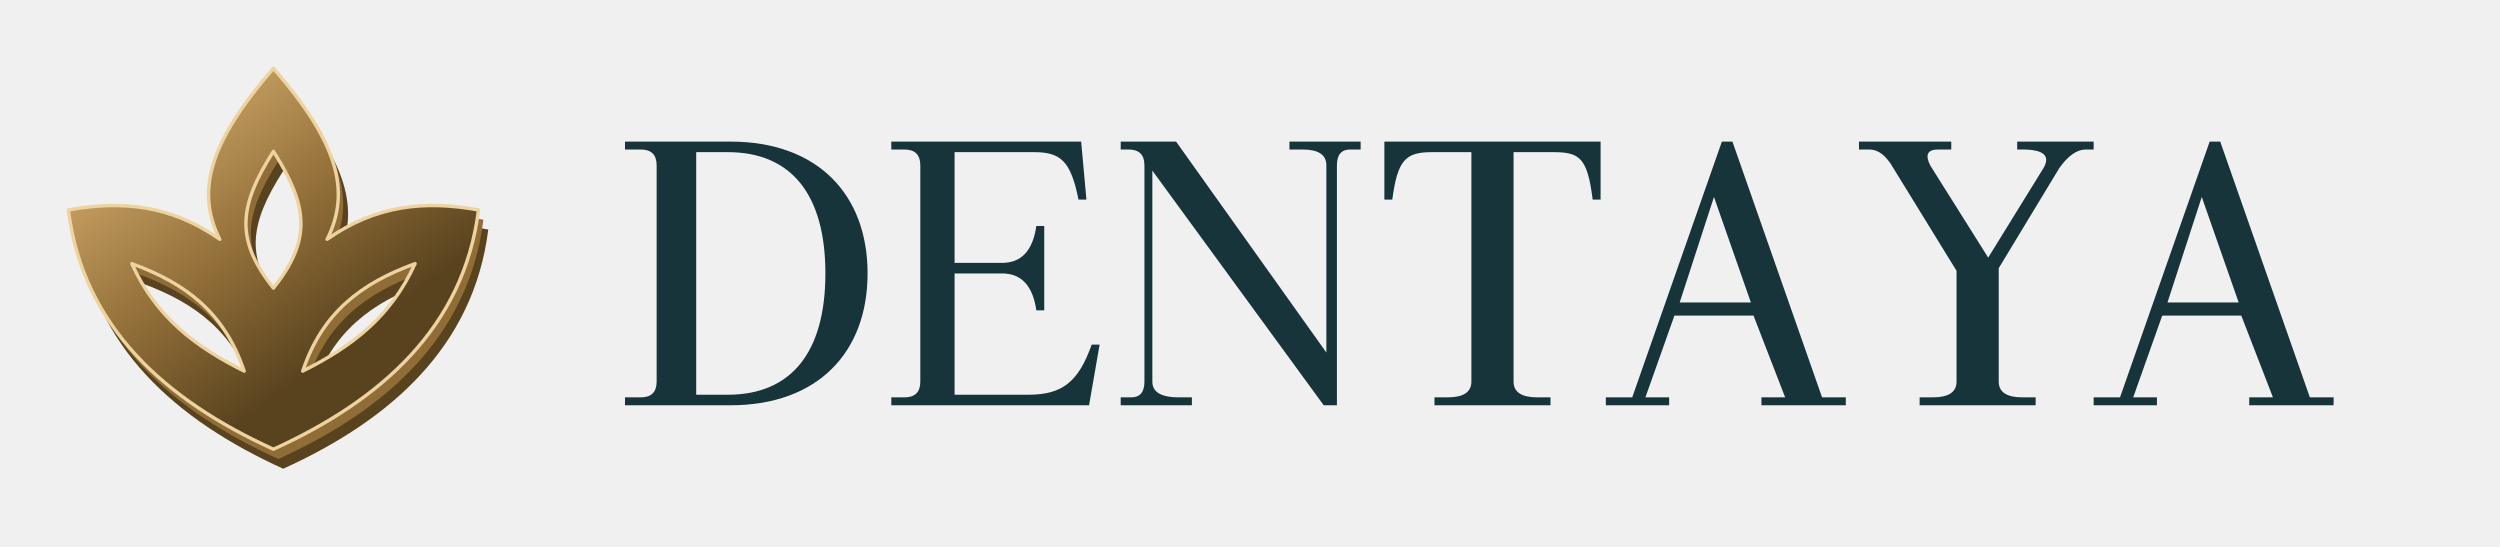
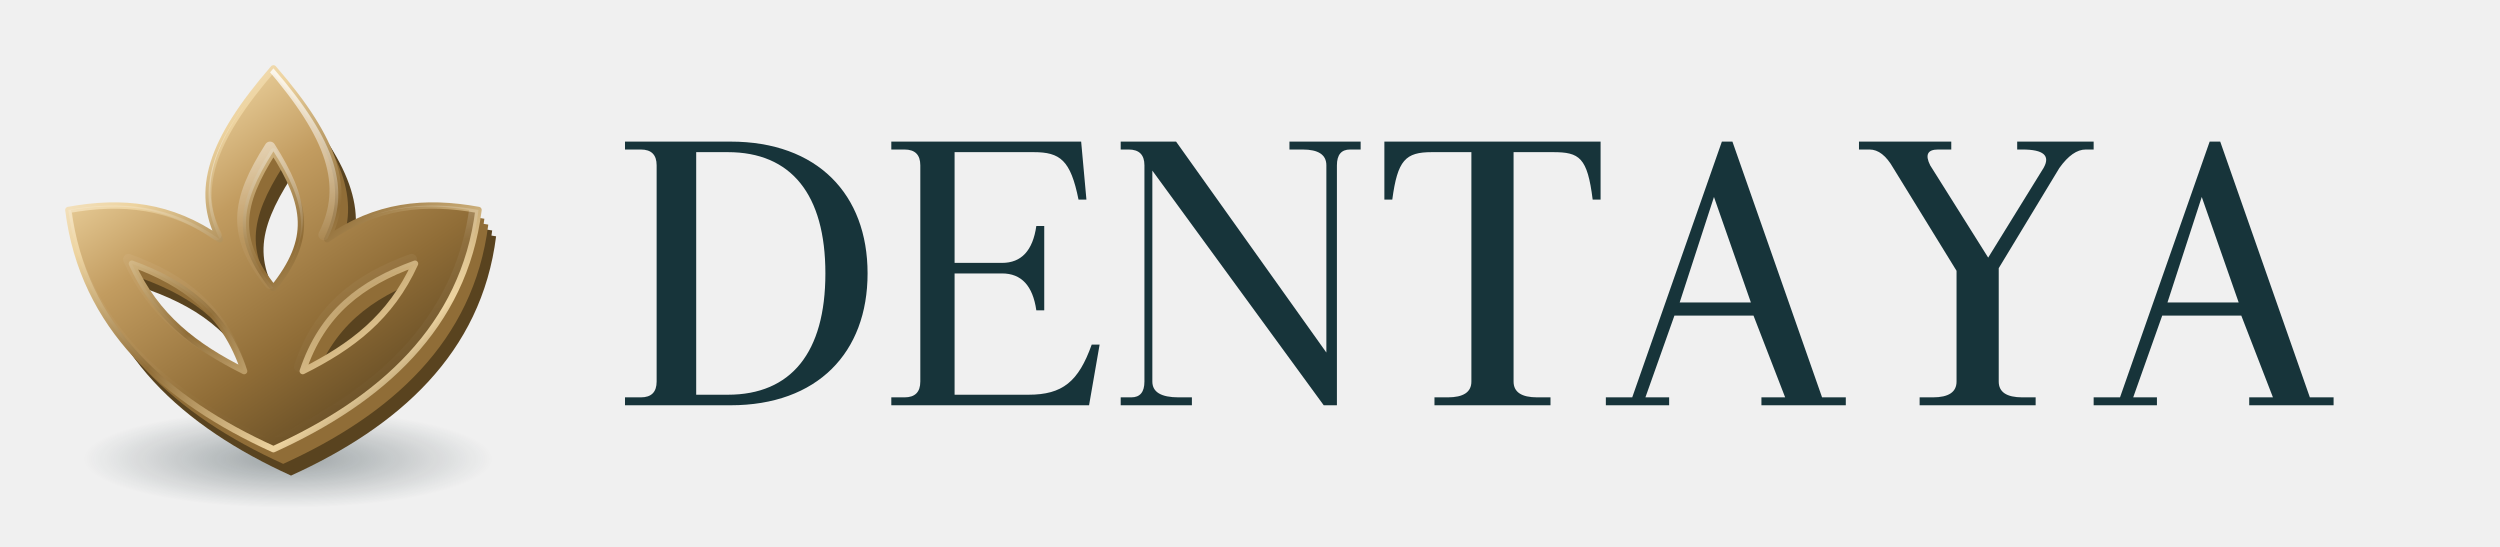
<svg xmlns="http://www.w3.org/2000/svg" viewBox="0 0 512 112" role="img" aria-label="DENTAYA">
  <defs>
-     <linearGradient id="dy-17-light-face" x1="0" y1="0" x2=".8" y2="1" gradientUnits="objectBoundingBox">
-       <stop offset="0" stop-color="#EDD39F" />
-       <stop offset=".22" stop-color="#C29C60" />
-       <stop offset=".5" stop-color="#906D37" />
-       <stop offset=".77" stop-color="#59431F" />
+     <linearGradient id="dy-17-light-face" x1="0" y1="0" x2=".75" y2="1">
+       <stop offset="0" stop-color="#FFF5D9" />
+       <stop offset=".19" stop-color="#EDD39F" />
+       <stop offset=".42" stop-color="#C29C60" />
+       <stop offset=".72" stop-color="#906D37" />
+       <stop offset="1" stop-color="#59431F" />
+     </linearGradient>
+     <linearGradient id="dy-17-light-bevel" x1="0" y1="0" x2=".9" y2="1">
+       <stop stop-color="#FFFFFF" />
+       <stop offset=".28" stop-color="#EDD39F" />
+       <stop offset=".53" stop-color="#906D37" />
+       <stop offset=".8" stop-color="#EDD39F" />
      <stop offset="1" stop-color="#59431F" />
    </linearGradient>
    <linearGradient id="dy-17-light-tile" x2=".8" y2="1">
-       <stop stop-color="#244F48" />
-       <stop offset=".48" stop-color="#133C35" />
-       <stop offset="1" stop-color="#071E1C" />
+       <stop stop-color="#294C50" />
+       <stop offset=".48" stop-color="#193439" />
+       <stop offset="1" stop-color="#0A1C22" />
    </linearGradient>
+     <radialGradient id="dy-17-light-shadow">
+       <stop stop-color="#061A20" stop-opacity=".36" />
+       <stop offset="1" stop-color="#061A20" stop-opacity="0" />
+     </radialGradient>
+     <linearGradient id="dy-17-light-shine" x1="0" y1="0" x2="0" y2="1">
+       <stop stop-color="#FFFFFF" stop-opacity=".8" />
+       <stop offset=".46" stop-color="#FFFFFF" stop-opacity=".05" />
+       <stop offset="1" stop-color="#FFFFFF" stop-opacity="0" />
+     </linearGradient>
+     <clipPath id="dy-17-light-clip">
+       <path fill="#FFFFFF" fill-rule="evenodd" d="M48 8C61 23 64 33 59 43C69 36 79 35 90 37C87 61 70 76 48 86C26 76 9 61 6 37C17 35 27 36 37 43C32 33 35 23 48 8ZM48 25C41 36 40 43 48 53C56 43 55 36 48 25ZM19 48C24 59 32 65 42 70C38 58 30 52 19 48ZM77 48C66 52 58 58 54 70C64 65 72 59 77 48Z" />
+     </clipPath>
  </defs>
  <g transform="translate(8 6)">
-     <g data-material="champagne" data-depth="vector">
-       <g transform="translate(2 4)">
+     <g data-material="champagne" data-depth="vector" data-bevel="machined">
+       <ellipse cx="51" cy="88" rx="42" ry="10" fill="url(#dy-17-light-shadow)" />
+       <g transform="translate(3.6 5.4)">
        <path fill="#59431F" fill-rule="evenodd" d="M48 8C61 23 64 33 59 43C69 36 79 35 90 37C87 61 70 76 48 86C26 76 9 61 6 37C17 35 27 36 37 43C32 33 35 23 48 8ZM48 25C41 36 40 43 48 53C56 43 55 36 48 25ZM19 48C24 59 32 65 42 70C38 58 30 52 19 48ZM77 48C66 52 58 58 54 70C64 65 72 59 77 48Z" />
      </g>
-       <g transform="translate(1 2)">
+       <g transform="translate(2.8 4.2)">
+         <path fill="#59431F" fill-rule="evenodd" d="M48 8C61 23 64 33 59 43C69 36 79 35 90 37C87 61 70 76 48 86C26 76 9 61 6 37C17 35 27 36 37 43C32 33 35 23 48 8ZM48 25C41 36 40 43 48 53C56 43 55 36 48 25ZM19 48C24 59 32 65 42 70C38 58 30 52 19 48ZM77 48C66 52 58 58 54 70C64 65 72 59 77 48Z" />
+       </g>
+       <g transform="translate(2 3)">
        <path fill="#906D37" fill-rule="evenodd" d="M48 8C61 23 64 33 59 43C69 36 79 35 90 37C87 61 70 76 48 86C26 76 9 61 6 37C17 35 27 36 37 43C32 33 35 23 48 8ZM48 25C41 36 40 43 48 53C56 43 55 36 48 25ZM19 48C24 59 32 65 42 70C38 58 30 52 19 48ZM77 48C66 52 58 58 54 70C64 65 72 59 77 48Z" />
      </g>
-       <path fill="url(#dy-17-light-face)" fill-rule="evenodd" stroke="#EDD39F" stroke-width="0.7" stroke-linejoin="round" d="M48 8C61 23 64 33 59 43C69 36 79 35 90 37C87 61 70 76 48 86C26 76 9 61 6 37C17 35 27 36 37 43C32 33 35 23 48 8ZM48 25C41 36 40 43 48 53C56 43 55 36 48 25ZM19 48C24 59 32 65 42 70C38 58 30 52 19 48ZM77 48C66 52 58 58 54 70C64 65 72 59 77 48Z" />
+       <g transform="translate(1.2 1.8)">
+         <path fill="#906D37" fill-rule="evenodd" d="M48 8C61 23 64 33 59 43C69 36 79 35 90 37C87 61 70 76 48 86C26 76 9 61 6 37C17 35 27 36 37 43C32 33 35 23 48 8ZM48 25C41 36 40 43 48 53C56 43 55 36 48 25ZM19 48C24 59 32 65 42 70C38 58 30 52 19 48ZM77 48C66 52 58 58 54 70C64 65 72 59 77 48Z" />
+       </g>
+       <path fill="url(#dy-17-light-face)" fill-rule="evenodd" stroke="url(#dy-17-light-bevel)" stroke-width="1.3" stroke-linejoin="round" d="M48 8C61 23 64 33 59 43C69 36 79 35 90 37C87 61 70 76 48 86C26 76 9 61 6 37C17 35 27 36 37 43C32 33 35 23 48 8ZM48 25C41 36 40 43 48 53C56 43 55 36 48 25ZM19 48C24 59 32 65 42 70C38 58 30 52 19 48ZM77 48C66 52 58 58 54 70C64 65 72 59 77 48Z" />
+       <g clip-path="url(#dy-17-light-clip)">
+         <g transform="translate(-.7 -.9)">
+           <path d="M48 8C61 23 64 33 59 43C69 36 79 35 90 37C87 61 70 76 48 86C26 76 9 61 6 37C17 35 27 36 37 43C32 33 35 23 48 8ZM48 25C41 36 40 43 48 53C56 43 55 36 48 25ZM19 48C24 59 32 65 42 70C38 58 30 52 19 48ZM77 48C66 52 58 58 54 70C64 65 72 59 77 48Z" fill="none" fill-rule="evenodd" stroke="url(#dy-17-light-shine)" stroke-width="2.2" stroke-linejoin="round" />
+         </g>
+       </g>
    </g>
  </g>
  <g fill="#17343A" transform="translate(128 29) scale(0.54 0.54)">
    <path data-letter="D" fill-rule="evenodd" d="M0 0H40C73 0 92 20 92 50S73 100 40 100H0V97H6Q12 97 12 91V9Q12 3 6 3H0ZM27 4V96H39C63 96 76 80 76 50S63 4 39 4Z" transform="translate(0 0)" />
    <path data-letter="E" fill-rule="evenodd" d="M0 0H72L74 22H71C68 7 64 4 54 4H24V46H42Q53 46 55 32H58V64H55Q53 50 42 50H24V96H52C65 96 71 91 76 77H79L75 100H0V97H5Q11 97 11 91V9Q11 3 5 3H0Z" transform="translate(101 0)" />
    <path data-letter="N" fill-rule="evenodd" d="M0 0H21L78 80V9Q78 3 69 3H64V0H91V3H87Q82 3 82 9V100H77L12 11V91Q12 97 22 97H27V100H0V97H4Q9 97 9 91V9Q9 3 3 3H0Z" transform="translate(188 0)" />
    <path data-letter="T" fill-rule="evenodd" d="M1 0H83V22H80C78 6 75 4 65 4H50V91Q50 97 59 97H64V100H20V97H25Q34 97 34 91V4H19C9 4 6 7 4 22H1Z" transform="translate(287 0)" />
    <path data-letter="A" fill-rule="evenodd" d="M0 100V97H10L44 0H48L82 97H91V100H59V97H68L56 66H26L15 97H24V100ZM28 61H55L41 21Z" transform="translate(372 0)" />
    <path data-letter="Y" fill-rule="evenodd" d="M0 0H35V3H30Q24 3 27 9L49 44L70 10Q74 3 62 3H60V0H89V3H86Q81 3 76 10L53 48V91Q53 97 62 97H67V100H23V97H28Q37 97 37 91V49L13 10Q9 3 4 3H0Z" transform="translate(468 0)" />
    <path data-letter="A" fill-rule="evenodd" d="M0 100V97H10L44 0H48L82 97H91V100H59V97H68L56 66H26L15 97H24V100ZM28 61H55L41 21Z" transform="translate(557 0)" />
  </g>
</svg>
